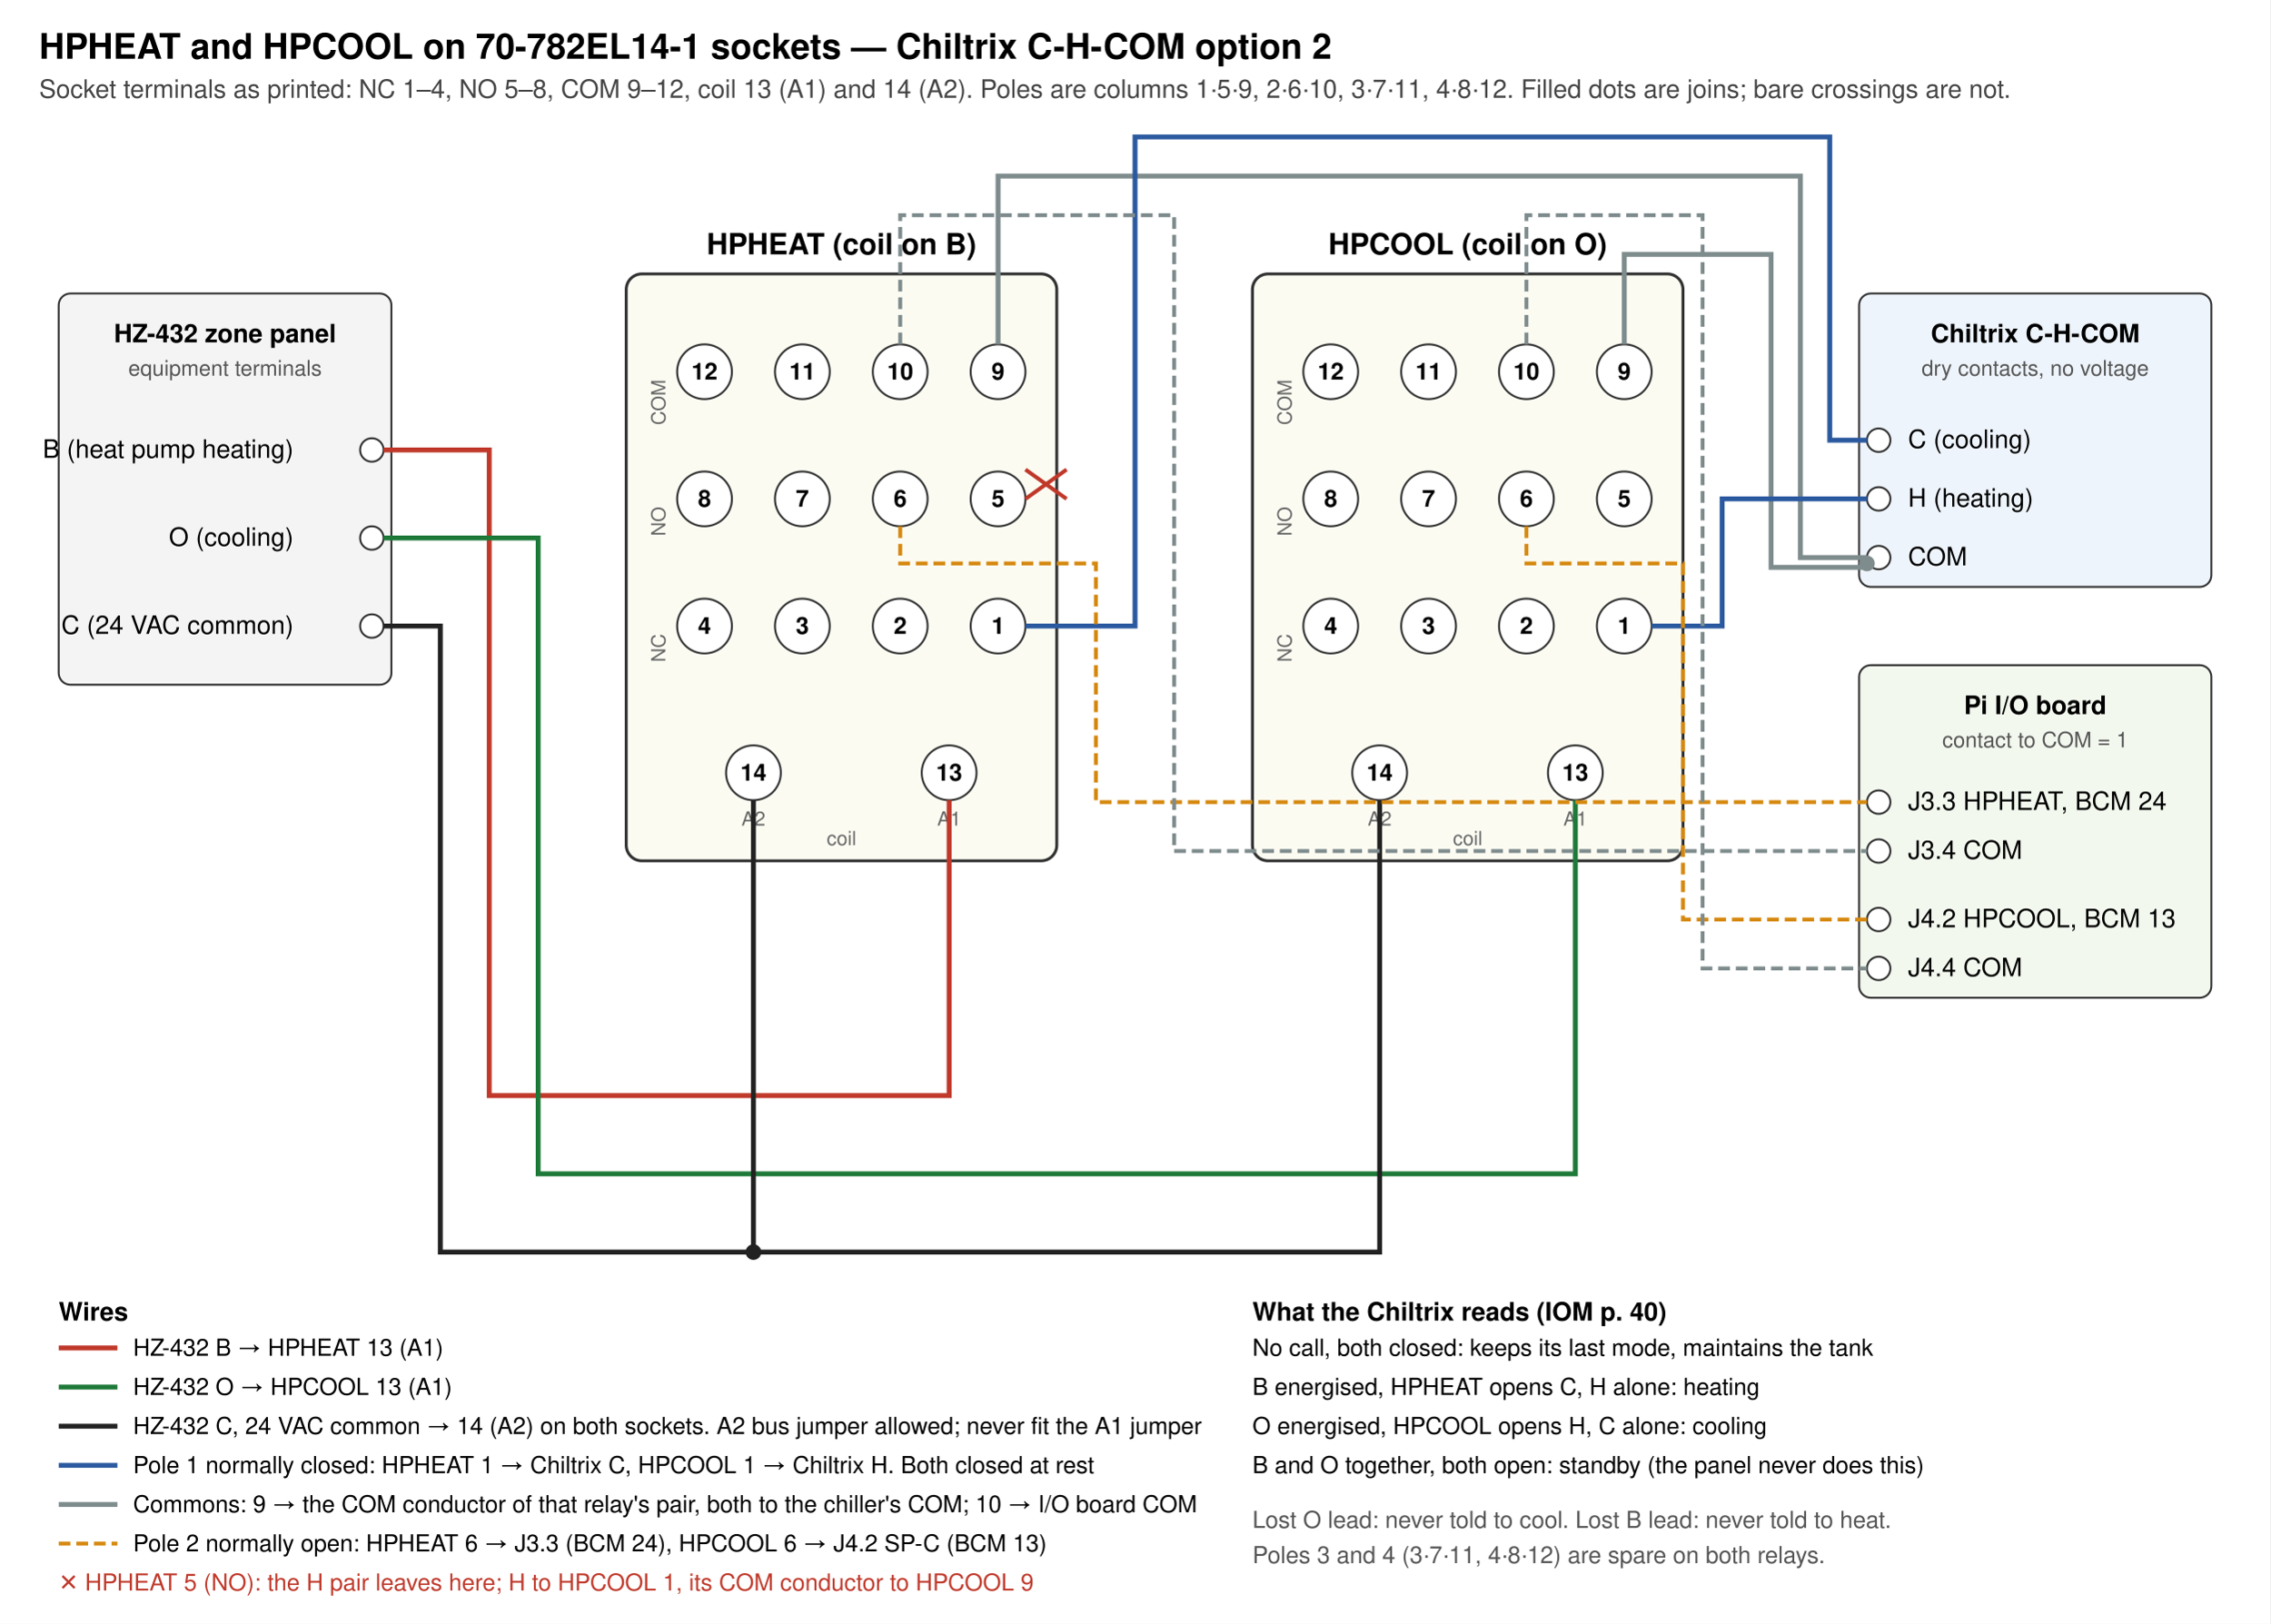
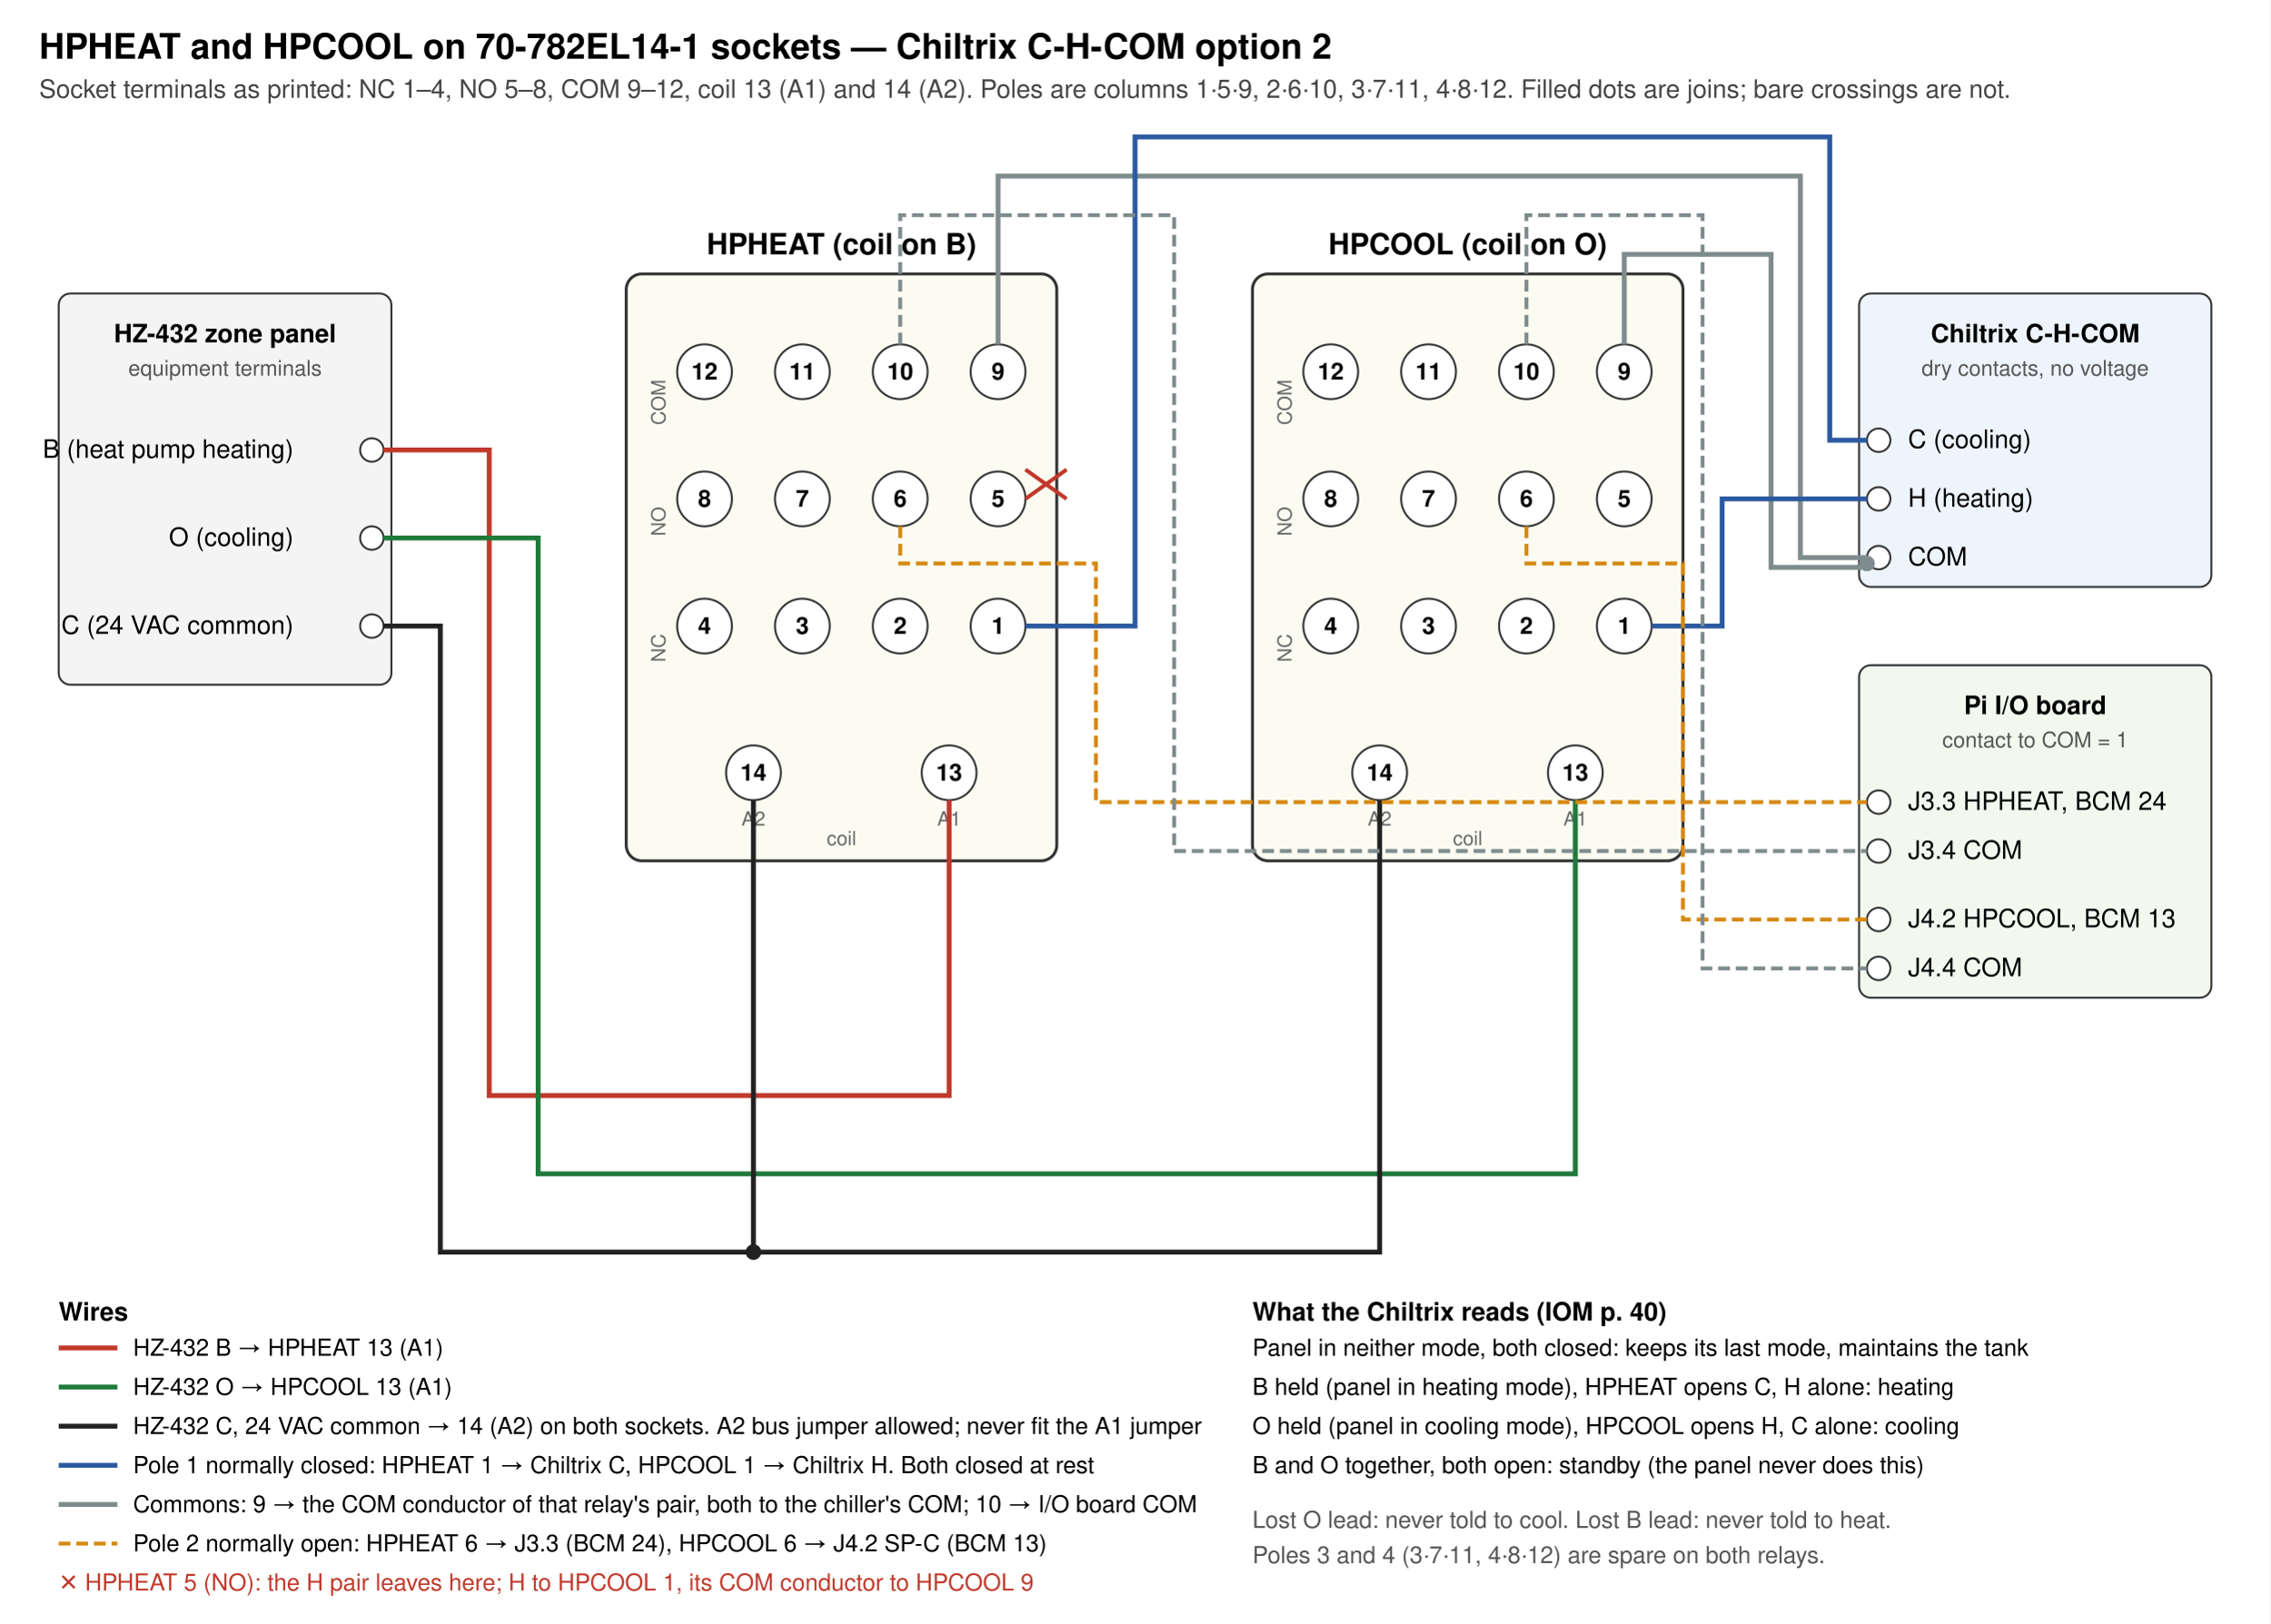
<svg xmlns="http://www.w3.org/2000/svg" width="1160" height="830" viewBox="0 0 1160 830" font-family="Helvetica, Arial, sans-serif" font-size="13">
  <rect width="1160" height="830" fill="#ffffff" />
  <text x="20" y="30" font-size="18" font-weight="bold">HPHEAT and HPCOOL on 70-782EL14-1 sockets — Chiltrix C-H-COM option 2</text>
  <text x="20" y="50" fill="#444">Socket terminals as printed: NC 1–4, NO 5–8, COM 9–12, coil 13 (A1) and 14 (A2). Poles are columns 1·5·9, 2·6·10, 3·7·11, 4·8·12. Filled dots are joins; bare crossings are not.</text>
  <g>
    <rect x="30" y="150" width="170" height="200" rx="6" fill="#f4f4f4" stroke="#333" />
    <text x="115" y="175" text-anchor="middle" font-weight="bold">HZ-432 zone panel</text>
    <text x="115" y="192" text-anchor="middle" fill="#555" font-size="11">equipment terminals</text>
    <circle cx="190" cy="230" r="6" fill="#fff" stroke="#333" />
    <text x="150" y="234" text-anchor="end">B (heat pump heating)</text>
    <circle cx="190" cy="275" r="6" fill="#fff" stroke="#333" />
    <text x="150" y="279" text-anchor="end">O (cooling)</text>
    <circle cx="190" cy="320" r="6" fill="#fff" stroke="#333" />
    <text x="150" y="324" text-anchor="end">C (24 VAC common)</text>
  </g>
  <defs>
    <g id="socket">
      <rect x="0" y="0" width="220" height="300" rx="8" fill="#fbfbf2" stroke="#333" stroke-width="1.5" />
      <g fill="#fff" stroke="#333">
        <circle cx="40" cy="50" r="14" />
        <circle cx="90" cy="50" r="14" />
        <circle cx="140" cy="50" r="14" />
        <circle cx="190" cy="50" r="14" />
        <circle cx="40" cy="115" r="14" />
        <circle cx="90" cy="115" r="14" />
        <circle cx="140" cy="115" r="14" />
        <circle cx="190" cy="115" r="14" />
        <circle cx="40" cy="180" r="14" />
        <circle cx="90" cy="180" r="14" />
        <circle cx="140" cy="180" r="14" />
        <circle cx="190" cy="180" r="14" />
        <circle cx="65" cy="255" r="14" />
        <circle cx="165" cy="255" r="14" />
      </g>
      <g text-anchor="middle" font-size="12" font-weight="bold">
        <text x="40" y="54">12</text>
        <text x="90" y="54">11</text>
        <text x="140" y="54">10</text>
        <text x="190" y="54">9</text>
        <text x="40" y="119">8</text>
        <text x="90" y="119">7</text>
        <text x="140" y="119">6</text>
        <text x="190" y="119">5</text>
        <text x="40" y="184">4</text>
        <text x="90" y="184">3</text>
        <text x="140" y="184">2</text>
        <text x="190" y="184">1</text>
        <text x="65" y="259">14</text>
        <text x="165" y="259">13</text>
      </g>
      <g font-size="10" fill="#666" text-anchor="end">
        <text x="20" y="54" transform="rotate(-90 20 54)">COM</text>
        <text x="20" y="119" transform="rotate(-90 20 119)">NO</text>
        <text x="20" y="184" transform="rotate(-90 20 184)">NC</text>
      </g>
      <text x="65" y="282" text-anchor="middle" font-size="10" fill="#666">A2</text>
      <text x="165" y="282" text-anchor="middle" font-size="10" fill="#666">A1</text>
      <text x="110" y="292" text-anchor="middle" font-size="10" fill="#666">coil</text>
    </g>
  </defs>
  <use href="#socket" x="320" y="140" />
  <text x="430" y="130" text-anchor="middle" font-weight="bold" font-size="15">HPHEAT (coil on B)</text>
  <use href="#socket" x="640" y="140" />
  <text x="750" y="130" text-anchor="middle" font-weight="bold" font-size="15">HPCOOL (coil on O)</text>
  <g>
    <rect x="950" y="150" width="180" height="150" rx="6" fill="#eef4fb" stroke="#333" />
    <text x="1040" y="175" text-anchor="middle" font-weight="bold">Chiltrix C-H-COM</text>
    <text x="1040" y="192" text-anchor="middle" fill="#555" font-size="11">dry contacts, no voltage</text>
    <circle cx="960" cy="225" r="6" fill="#fff" stroke="#333" />
    <text x="975" y="229">C  (cooling)</text>
    <circle cx="960" cy="255" r="6" fill="#fff" stroke="#333" />
    <text x="975" y="259">H  (heating)</text>
    <circle cx="960" cy="285" r="6" fill="#fff" stroke="#333" />
    <text x="975" y="289">COM</text>
  </g>
  <g>
    <rect x="950" y="340" width="180" height="170" rx="6" fill="#f2f8ee" stroke="#333" />
    <text x="1040" y="365" text-anchor="middle" font-weight="bold">Pi I/O board</text>
    <text x="1040" y="382" text-anchor="middle" fill="#555" font-size="11">contact to COM = 1</text>
    <circle cx="960" cy="410" r="6" fill="#fff" stroke="#333" />
    <text x="975" y="414">J3.3  HPHEAT, BCM 24</text>
    <circle cx="960" cy="435" r="6" fill="#fff" stroke="#333" />
    <text x="975" y="439">J3.4  COM</text>
    <circle cx="960" cy="470" r="6" fill="#fff" stroke="#333" />
    <text x="975" y="474">J4.2  HPCOOL, BCM 13</text>
    <circle cx="960" cy="495" r="6" fill="#fff" stroke="#333" />
    <text x="975" y="499">J4.4  COM</text>
  </g>
  <g fill="none" stroke-width="2.5">
    <polyline points="196,230 250,230 250,560 485,560 485,409" stroke="#c0392b" />
    <polyline points="196,275 275,275 275,600 805,600 805,409" stroke="#1f7a3a" />
    <polyline points="196,320 225,320 225,640 385,640 385,409" stroke="#222" />
    <polyline points="385,640 705,640 705,409" stroke="#222" />
  </g>
  <circle cx="385" cy="640" r="4" fill="#222" />
  <g fill="none" stroke-width="2.5">
    <polyline points="510,176 510,90 920,90 920,285 954,285" stroke="#7f8c8d" />
    <polyline points="830,176 830,130 905,130 905,290 954,290" stroke="#7f8c8d" />
    <polyline points="524,320 580,320 580,70 935,70 935,225 954,225" stroke="#2c5aa0" />
    <polyline points="844,320 880,320 880,255 954,255" stroke="#2c5aa0" />
  </g>
  <circle cx="954" cy="288" r="4" fill="#7f8c8d" />
  <g fill="none" stroke-width="2" stroke-dasharray="6 3">
    <polyline points="460,269 460,288 560,288 560,410 954,410" stroke="#d68910" />
    <polyline points="460,176 460,110 600,110 600,435 954,435" stroke="#7f8c8d" />
    <polyline points="780,269 780,288 860,288 860,470 954,470" stroke="#d68910" />
    <polyline points="780,176 780,110 870,110 870,495 954,495" stroke="#7f8c8d" />
  </g>
  <line x1="524" y1="255" x2="545" y2="240" stroke="#c0392b" stroke-width="2" />
  <line x1="524" y1="240" x2="545" y2="255" stroke="#c0392b" stroke-width="2" />
  <g transform="translate(30,675)" font-size="12">
    <text x="0" y="0" font-weight="bold" font-size="13">Wires</text>
    <line x1="0" y1="14" x2="30" y2="14" stroke="#c0392b" stroke-width="2.5" />
    <text x="38" y="18">HZ-432 B → HPHEAT 13 (A1)</text>
    <line x1="0" y1="34" x2="30" y2="34" stroke="#1f7a3a" stroke-width="2.5" />
    <text x="38" y="38">HZ-432 O → HPCOOL 13 (A1)</text>
    <line x1="0" y1="54" x2="30" y2="54" stroke="#222" stroke-width="2.5" />
    <text x="38" y="58">HZ-432 C, 24 VAC common → 14 (A2) on both sockets. A2 bus jumper allowed; never fit the A1 jumper</text>
    <line x1="0" y1="74" x2="30" y2="74" stroke="#2c5aa0" stroke-width="2.5" />
    <text x="38" y="78">Pole 1 normally closed: HPHEAT 1 → Chiltrix C, HPCOOL 1 → Chiltrix H. Both closed at rest</text>
    <line x1="0" y1="94" x2="30" y2="94" stroke="#7f8c8d" stroke-width="2.5" />
    <text x="38" y="98">Commons: 9 → the COM conductor of that relay's pair, both to the chiller's COM; 10 → I/O board COM</text>
    <line x1="0" y1="114" x2="30" y2="114" stroke="#d68910" stroke-width="2" stroke-dasharray="6 3" />
    <text x="38" y="118">Pole 2 normally open: HPHEAT 6 → J3.3 (BCM 24), HPCOOL 6 → J4.2 SP-C (BCM 13)</text>
    <text x="0" y="138" fill="#c0392b">✕  HPHEAT 5 (NO): the H pair leaves here; H to HPCOOL 1, its COM conductor to HPCOOL 9</text>
  </g>
  <g transform="translate(640,675)" font-size="12">
    <text x="0" y="0" font-weight="bold" font-size="13">What the Chiltrix reads (IOM p. 40)</text>
-     <text x="0" y="18">No call, both closed: keeps its last mode, maintains the tank</text>
-     <text x="0" y="38">B energised, HPHEAT opens C, H alone: heating</text>
-     <text x="0" y="58">O energised, HPCOOL opens H, C alone: cooling</text>
+     <text x="0" y="18">Panel in neither mode, both closed: keeps its last mode, maintains the tank</text>
+     <text x="0" y="38">B held (panel in heating mode), HPHEAT opens C, H alone: heating</text>
+     <text x="0" y="58">O held (panel in cooling mode), HPCOOL opens H, C alone: cooling</text>
    <text x="0" y="78">B and O together, both open: standby (the panel never does this)</text>
    <text x="0" y="106" fill="#555">Lost O lead: never told to cool. Lost B lead: never told to heat.</text>
    <text x="0" y="124" fill="#555">Poles 3 and 4 (3·7·11, 4·8·12) are spare on both relays.</text>
  </g>
</svg>
